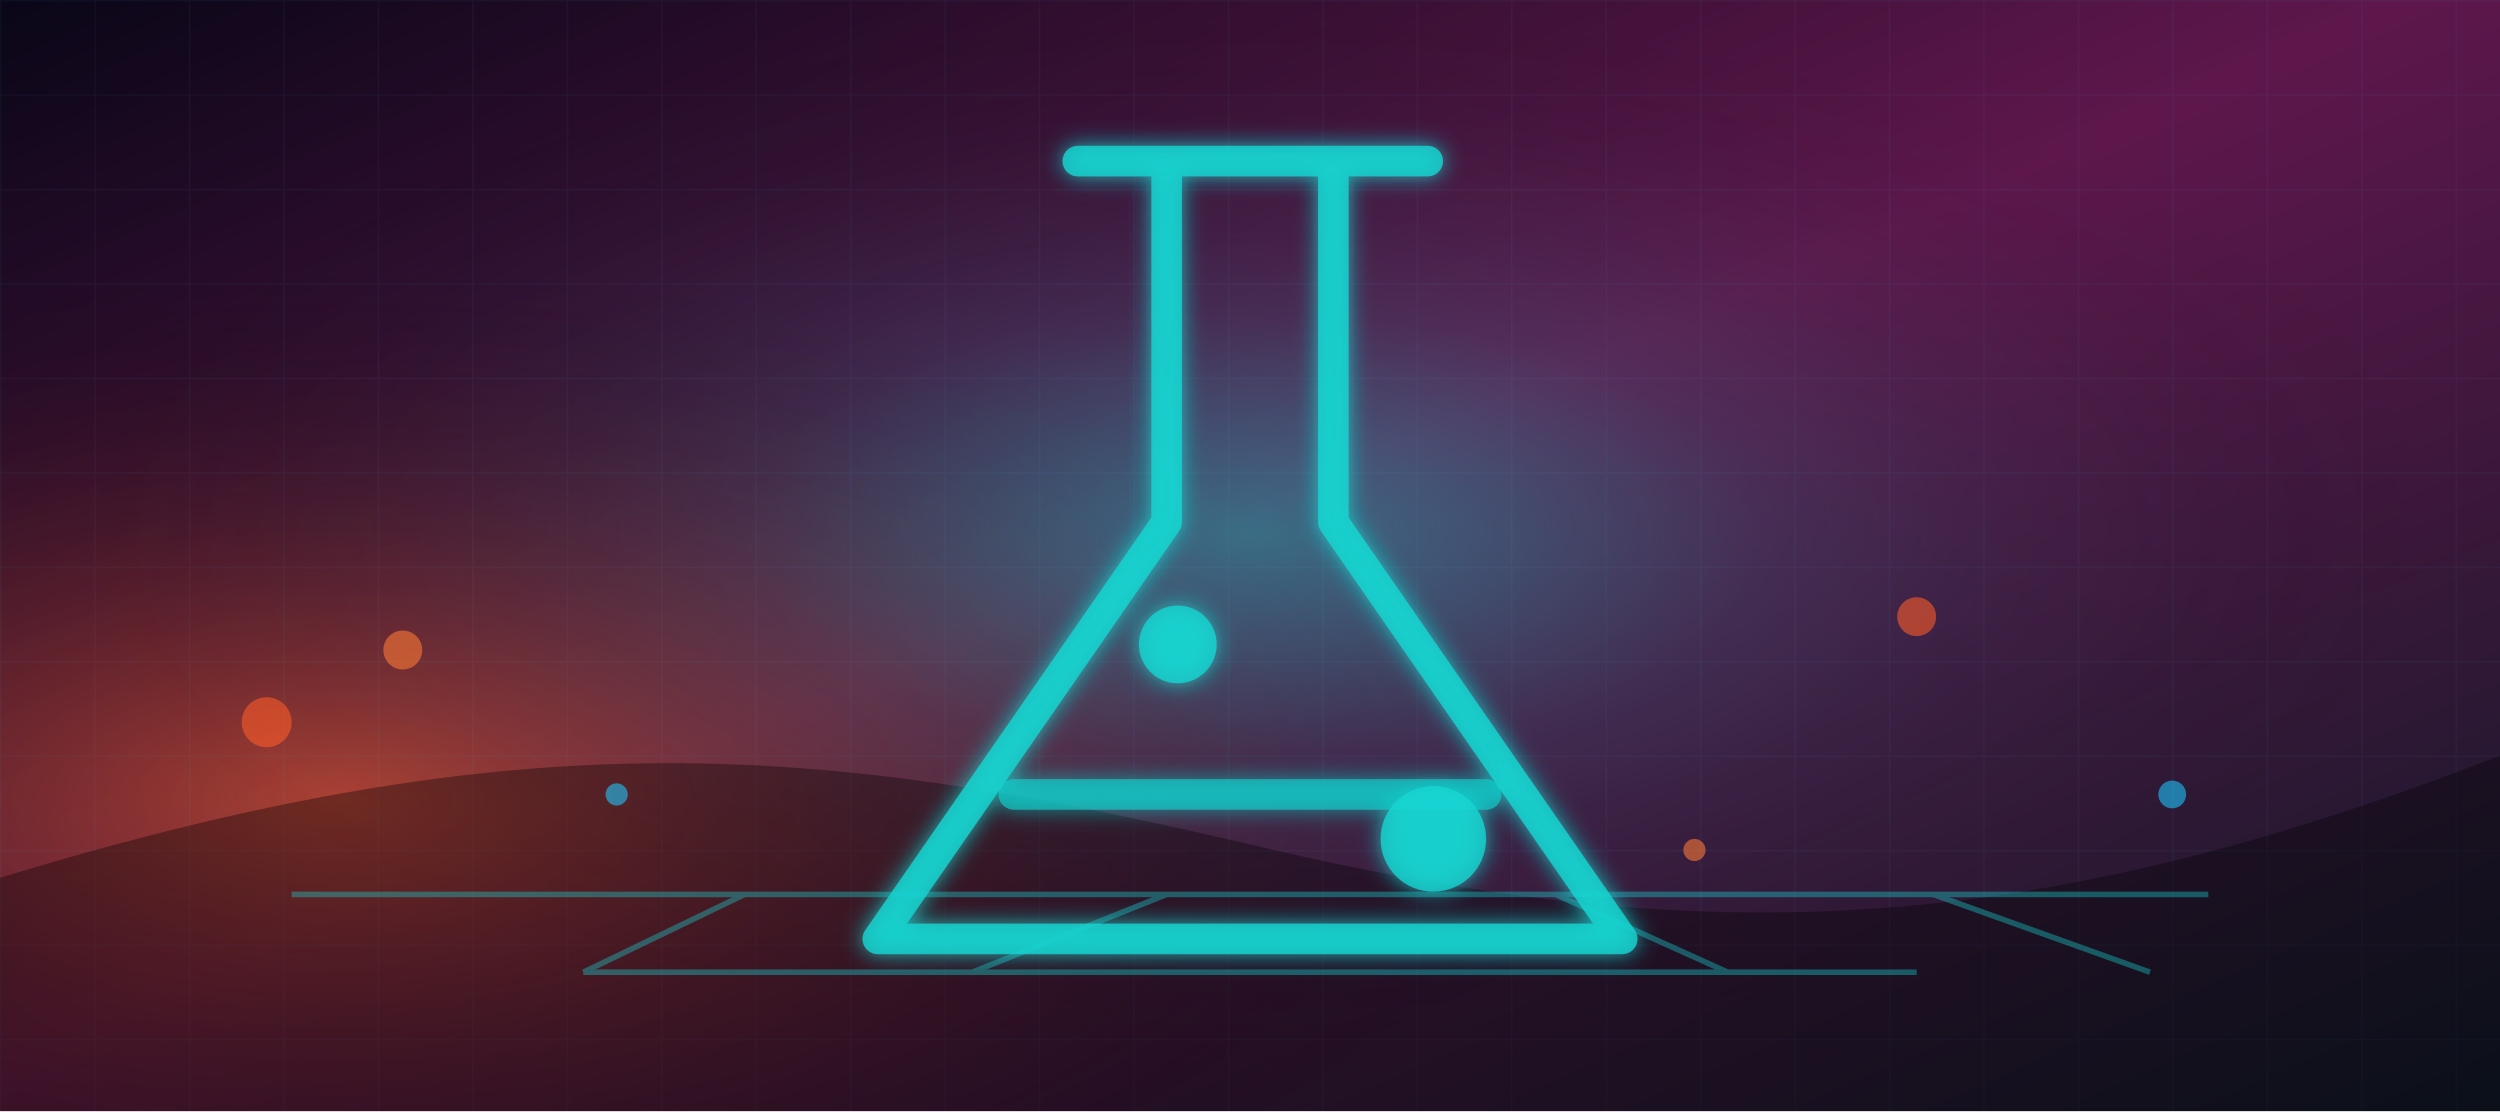
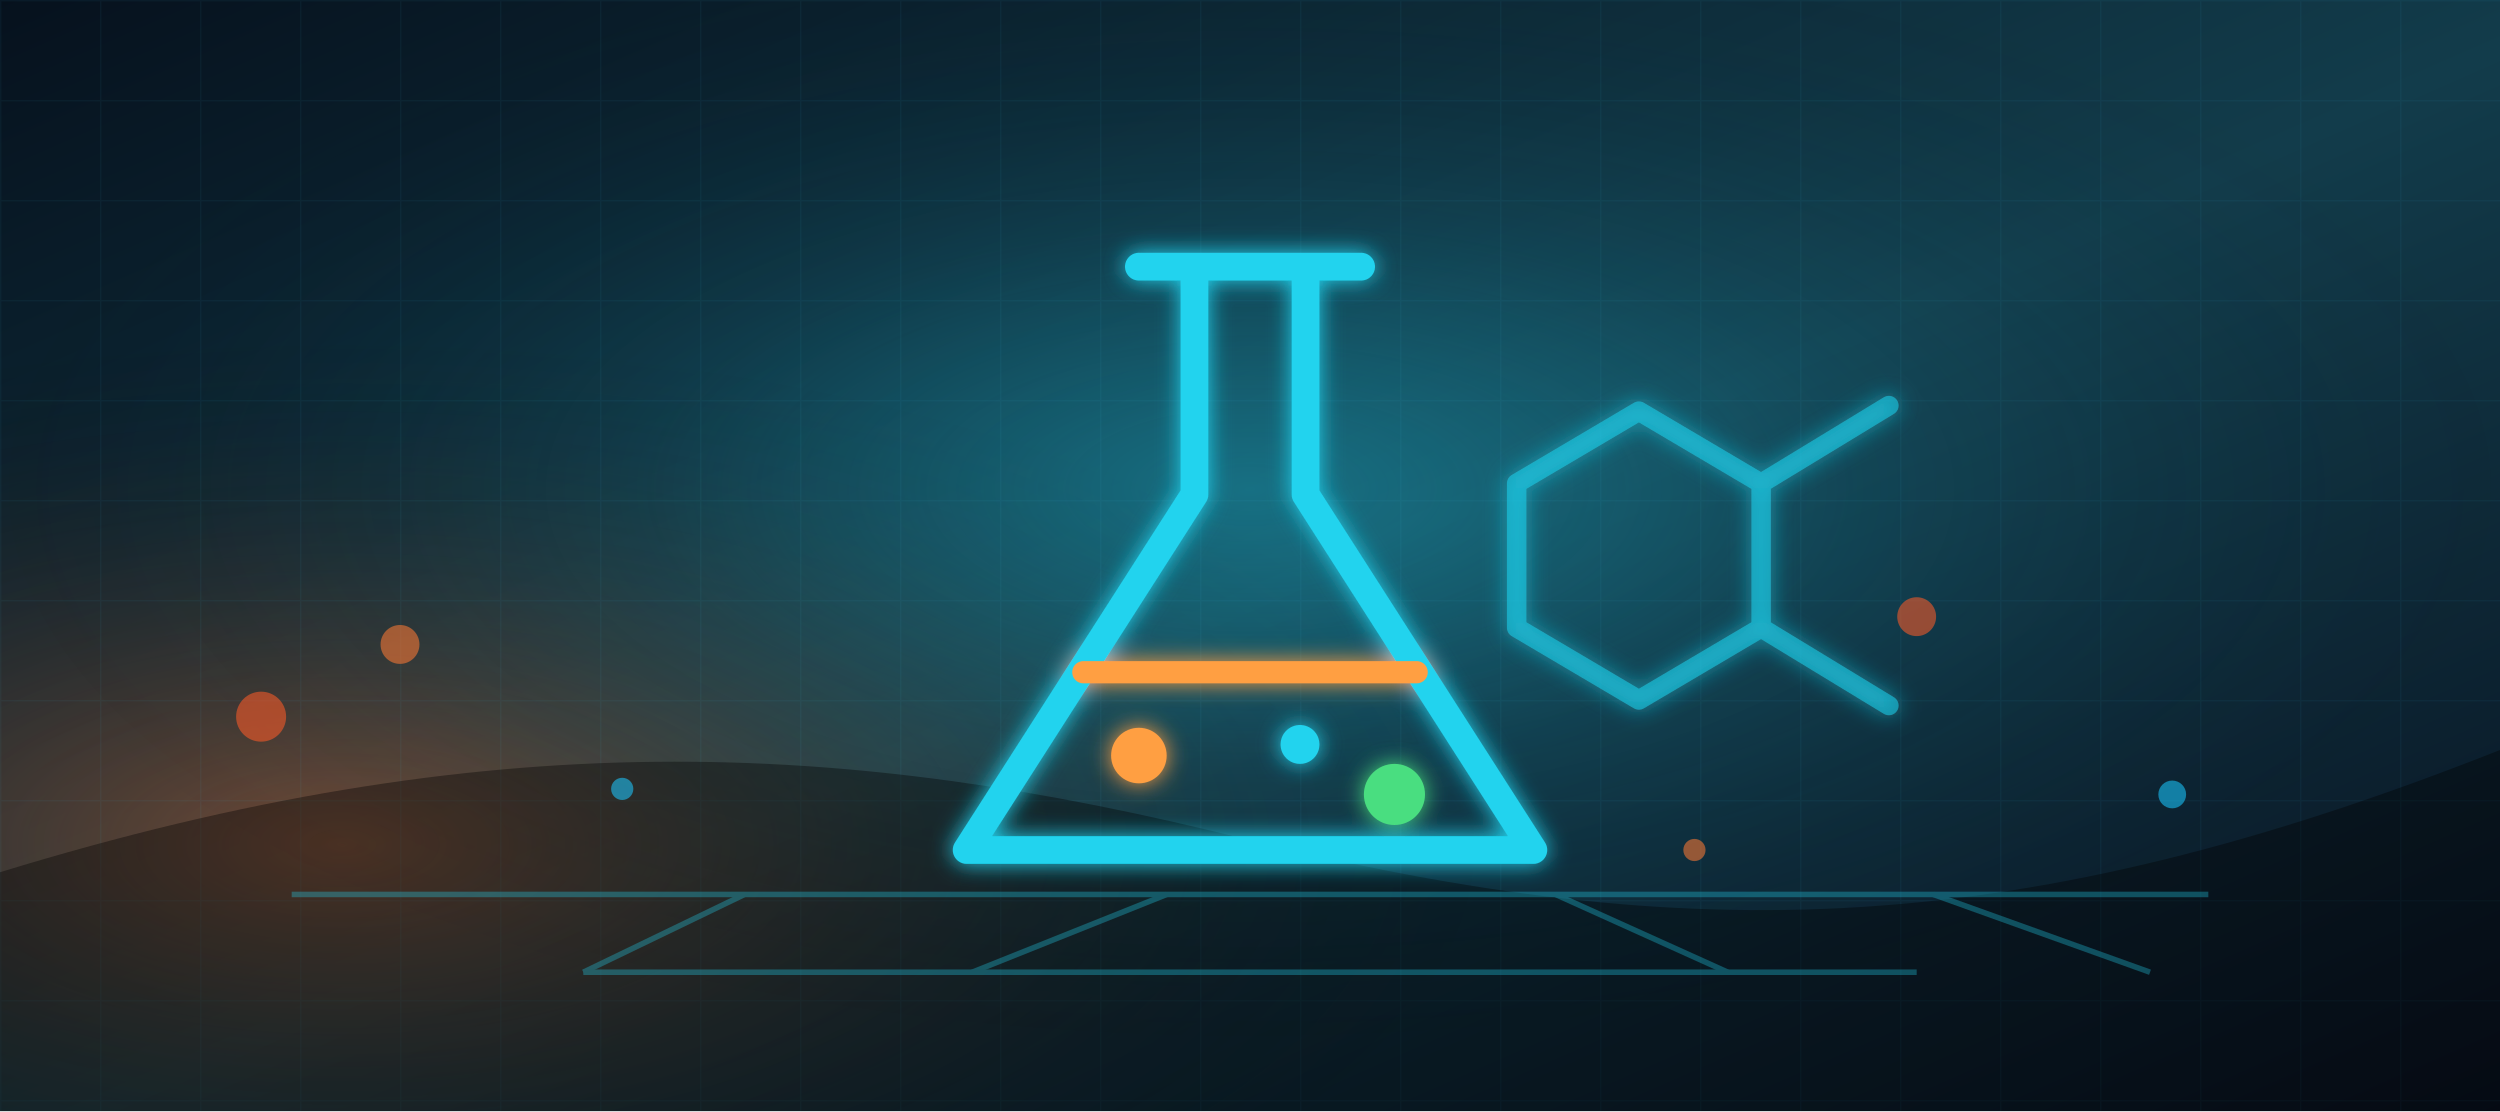
- <svg xmlns="http://www.w3.org/2000/svg" viewBox="0 0 900 400" role="img" aria-labelledby="title-ijac_cover.svg desc-ijac_cover.svg">
+ <svg xmlns="http://www.w3.org/2000/svg" viewBox="0 0 900 400" role="img" aria-labelledby="title-j11 desc-j11">
  <defs>
-     <linearGradient id="bg11" x1="0%" y1="0%" x2="100%" y2="100%">
-       <stop offset="0%" stop-color="#090617" />
-       <stop offset="48%" stop-color="#5e174b" />
-       <stop offset="100%" stop-color="#101827" />
+     <linearGradient id="bg-j11" x1="0%" y1="0%" x2="100%" y2="100%">
+       <stop offset="0%" stop-color="#06111d" />
+       <stop offset="52%" stop-color="#123c4b" />
+       <stop offset="100%" stop-color="#08101e" />
    </linearGradient>
-     <radialGradient id="core11" cx="50%" cy="48%" r="48%">
-       <stop offset="0%" stop-color="#14d6d2" stop-opacity="0.45" />
-       <stop offset="42%" stop-color="#14d6d2" stop-opacity="0.12" />
+     <radialGradient id="core-j11" cx="50%" cy="44%" r="52%">
+       <stop offset="0%" stop-color="#22d3ee" stop-opacity="0.36" />
+       <stop offset="46%" stop-color="#22d3ee" stop-opacity="0.1" />
      <stop offset="100%" stop-color="#000000" stop-opacity="0" />
    </radialGradient>
-     <radialGradient id="warm11" cx="14%" cy="72%" r="48%">
-       <stop offset="0%" stop-color="#ff6b24" stop-opacity="0.7" />
+     <radialGradient id="warm-j11" cx="14%" cy="76%" r="46%">
+       <stop offset="0%" stop-color="#ff6b24" stop-opacity="0.58" />
      <stop offset="100%" stop-color="#000000" stop-opacity="0" />
    </radialGradient>
-     <pattern id="mesh11" width="34" height="34" patternUnits="userSpaceOnUse">
-       <path d="M34 0H0V34" fill="none" stroke="#43d4ff" stroke-opacity="0.05" stroke-width="1" />
+     <pattern id="mesh-j11" width="36" height="36" patternUnits="userSpaceOnUse">
+       <path d="M36 0H0V36" fill="none" stroke="#43d4ff" stroke-opacity="0.05" stroke-width="1" />
    </pattern>
-     <filter id="softGlow11" x="-30%" y="-30%" width="160%" height="160%">
+     <filter id="glow-j11" x="-30%" y="-30%" width="160%" height="160%">
      <feGaussianBlur stdDeviation="4" result="blur" />
      <feMerge>
        <feMergeNode in="blur" />
        <feMergeNode in="SourceGraphic" />
      </feMerge>
    </filter>
  </defs>
-   <rect width="900" height="400" fill="url(#bg11)" />
-   <rect width="900" height="400" fill="url(#warm11)" opacity="0.75" />
-   <rect width="900" height="400" fill="url(#core11)" />
-   <rect width="900" height="400" fill="url(#mesh11)" />
-   <path d="M0 316c190-58 296-48 450-12 160 38 278 35 450-32v128H0z" fill="#000000" opacity="0.35" />
-   <g opacity="0.58">
-     <circle cx="96" cy="260" r="9" fill="#ff5b27" />
-     <circle cx="145" cy="234" r="7" fill="#ff7a33" />
-     <circle cx="222" cy="286" r="4" fill="#1cc8ff" />
+   <rect width="900" height="400" fill="url(#bg-j11)" />
+   <rect width="900" height="400" fill="url(#warm-j11)" opacity="0.72" />
+   <rect width="900" height="400" fill="url(#core-j11)" />
+   <rect width="900" height="400" fill="url(#mesh-j11)" />
+   <path d="M0 314c176-54 304-48 448-12 162 40 280 36 452-32v130H0z" fill="#000000" opacity="0.36" />
+   <g opacity="0.56">
+     <circle cx="94" cy="258" r="9" fill="#ff5b27" />
+     <circle cx="144" cy="232" r="7" fill="#ff7a33" />
+     <circle cx="224" cy="284" r="4" fill="#1cc8ff" />
    <circle cx="690" cy="222" r="7" fill="#ff5b27" />
    <circle cx="782" cy="286" r="5" fill="#19c7ff" />
    <circle cx="610" cy="306" r="4" fill="#ff7a33" />
  </g>
-   <g filter="url(#softGlow11)">
-     <path d="M388 58h126M420 58v130l-104 150h268L480 188V58" fill="none" stroke="#14d6d2" stroke-linecap="round" stroke-linejoin="round" stroke-width="11" opacity="0.82" />
-     <path d="M365 286h170" fill="none" stroke="#14d6d2" stroke-linecap="round" stroke-linejoin="round" stroke-width="11" opacity="0.62" />
-     <circle cx="424" cy="232" r="14" fill="#14d6d2" opacity="0.8" />
-     <circle cx="516" cy="302" r="19" fill="#14d6d2" opacity="0.8" />
+   <g filter="url(#glow-j11)" stroke-linecap="round" stroke-linejoin="round">
+     <path d="M410 96h80M430 96v82l-82 128h204l-82-128V96" fill="none" stroke="#22d3ee" stroke-width="10" stroke-linecap="round" stroke-linejoin="round" />
+     <path d="M390 242h120" fill="none" stroke="#ff9f43" stroke-width="8" stroke-linecap="round" />
+     <circle cx="410" cy="272" r="10" fill="#ff9f43" />
+     <circle cx="468" cy="268" r="7" fill="#22d3ee" />
+     <circle cx="502" cy="286" r="11" fill="#4ade80" />
+     <path d="M590 148l44 26v52l-44 26-44-26v-52zM634 174l46-28M634 226l46 28" fill="none" stroke="#22d3ee" stroke-width="7" stroke-linejoin="round" opacity="0.55" />
  </g>
-   <g opacity="0.38" stroke="#14d6d2" stroke-width="2">
+   <g opacity="0.32" stroke="#22d3ee" stroke-width="2" fill="none">
    <path d="M105 322h690" />
    <path d="M210 350h480" />
    <path d="M268 322l-58 28M420 322l-70 28M560 322l62 28M696 322l78 28" />
  </g>
</svg>
